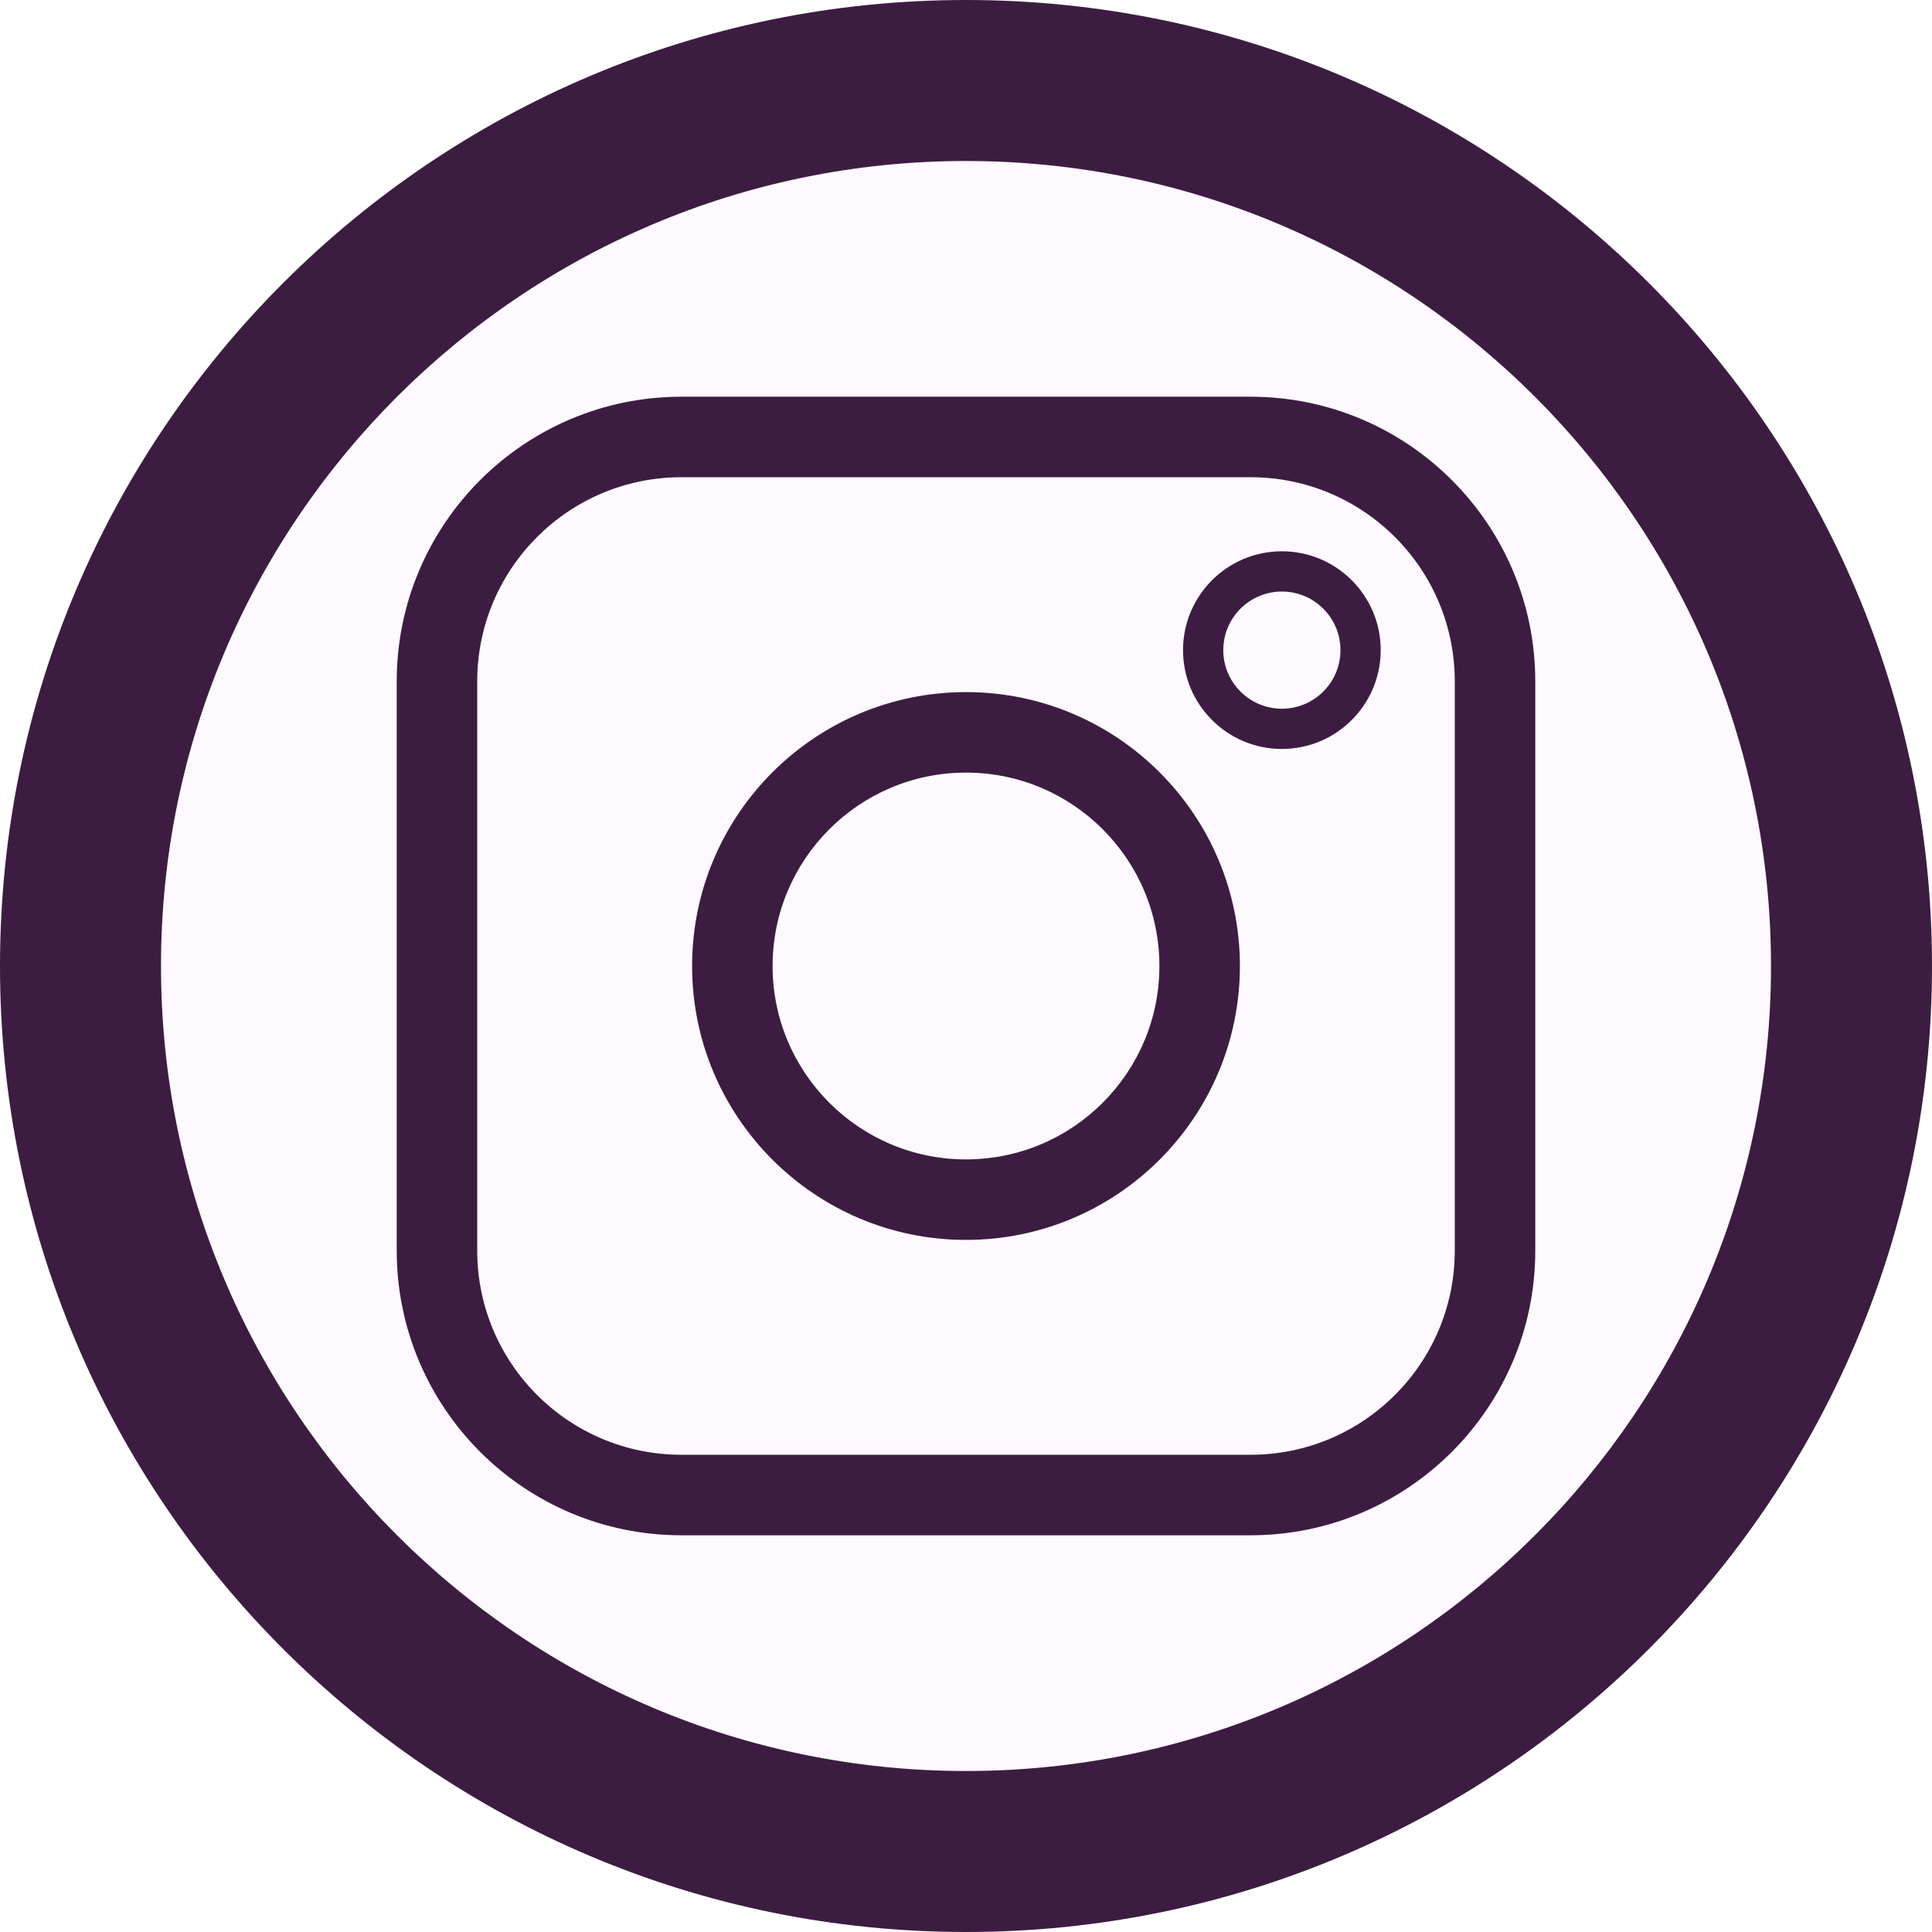
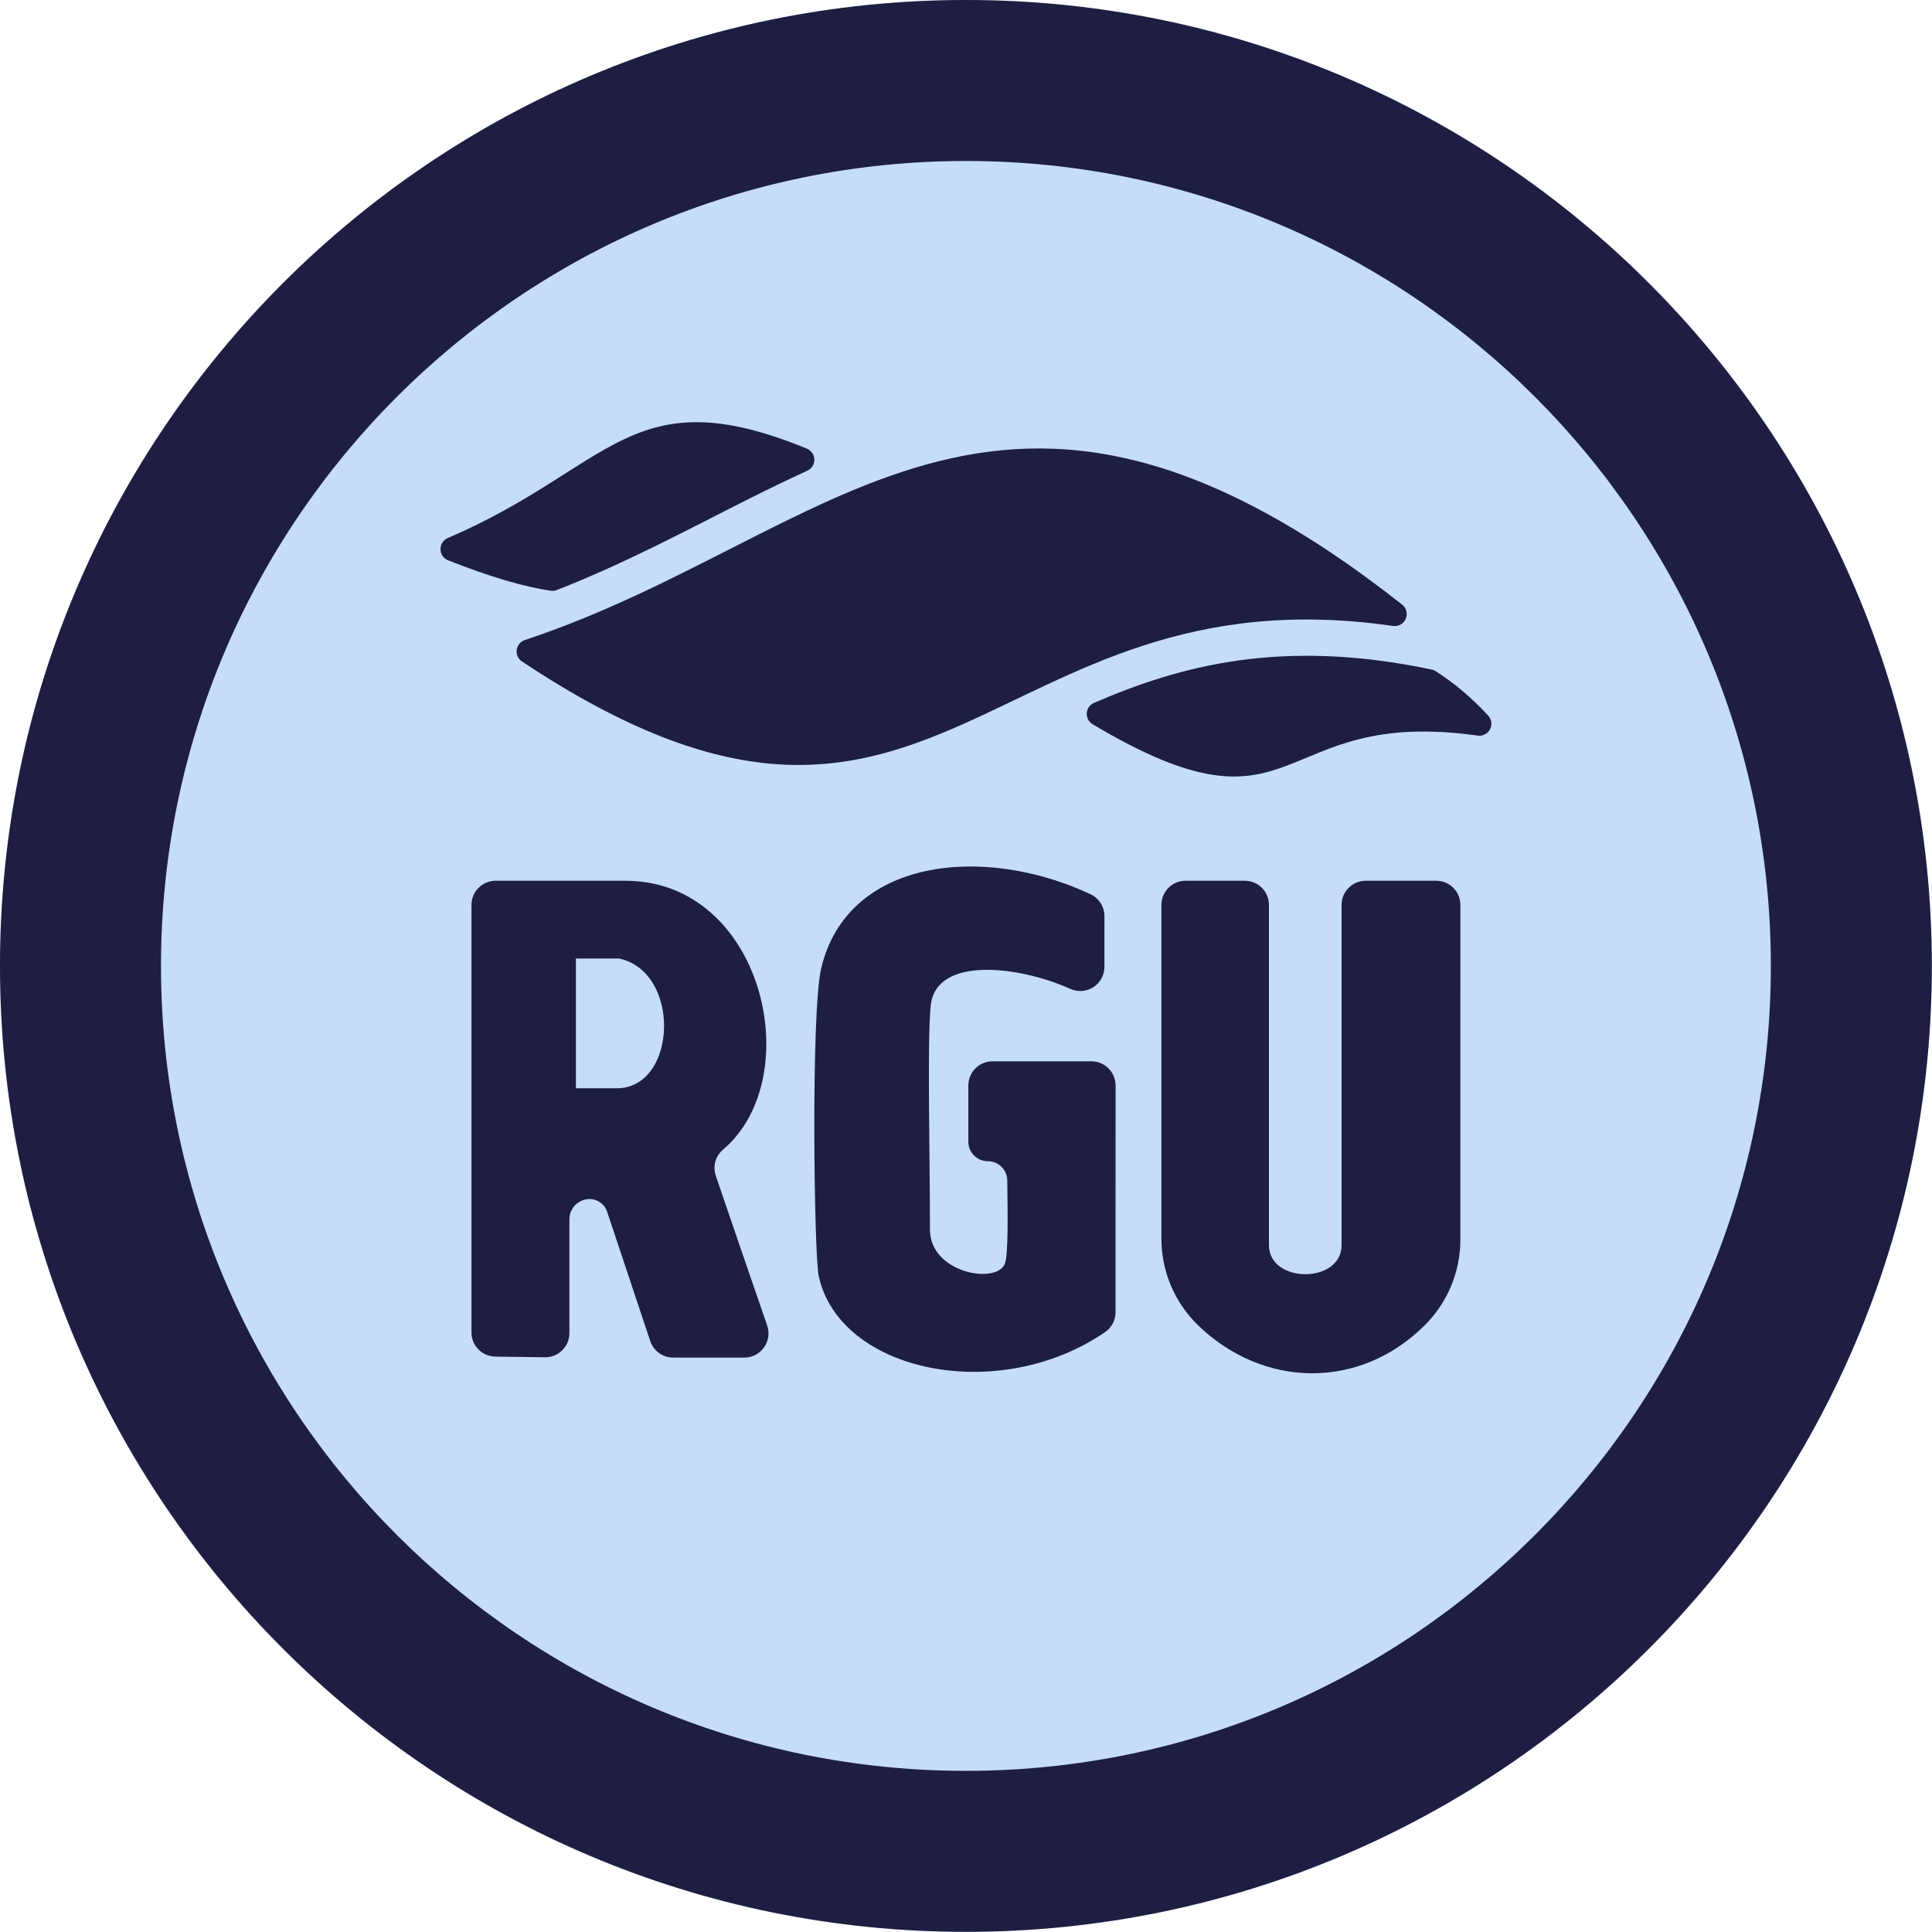
- <svg xmlns="http://www.w3.org/2000/svg" width="1000px" height="1000px" version="1.1" xml:space="preserve" style="fill-rule:evenodd;clip-rule:evenodd;stroke-linejoin:round;stroke-miterlimit:2;">
-   <circle cx="500" cy="500" r="500" style="fill:#fef8ff;" />
-   <path d="M500,0c275.958,0 500,224.042 500,500c0,275.958 -224.042,500 -500,500c-275.958,0 -500,-224.042 -500,-500c0,-275.958 224.042,-500 500,-500Zm0,83.333c229.965,0 416.667,186.702 416.667,416.667c-0,229.965 -186.702,416.667 -416.667,416.667c-229.965,-0 -416.667,-186.702 -416.667,-416.667c0,-229.965 186.702,-416.667 416.667,-416.667Z" style="fill:#3c1d41;" />
-   <path d="M794.654,352.673c0,-81.312 -66.015,-147.327 -147.327,-147.327l-294.654,-0c-81.312,-0 -147.327,66.015 -147.327,147.327l-0,294.654c-0,81.312 66.015,147.327 147.327,147.327l294.654,0c81.312,0 147.327,-66.015 147.327,-147.327l0,-294.654Zm-41.667,-0l0,294.654c0,58.316 -47.344,105.66 -105.66,105.66l-294.654,0c-58.316,0 -105.66,-47.344 -105.66,-105.66c-0,0 -0,-294.654 -0,-294.654c-0,-58.316 47.344,-105.66 105.66,-105.66c-0,-0 294.654,-0 294.654,-0c58.316,-0 105.66,47.344 105.66,105.66Z" style="fill:#3c1d41;" />
-   <path d="M500,358.229c78.246,-0 141.771,63.525 141.771,141.771c0,78.246 -63.525,141.771 -141.771,141.771c-78.246,0 -141.771,-63.525 -141.771,-141.771c-0,-78.246 63.525,-141.771 141.771,-141.771Zm0,41.666c55.249,0 100.105,44.856 100.105,100.105c-0,55.249 -44.856,100.105 -100.105,100.105c-55.249,-0 -100.105,-44.856 -100.105,-100.105c0,-55.249 44.856,-100.105 100.105,-100.105Z" style="fill:#3c1d41;" />
-   <path d="M663.495,285.346c28.236,-0 51.159,22.923 51.159,51.159c0,28.235 -22.923,51.158 -51.159,51.158c-28.235,0 -51.158,-22.923 -51.158,-51.158c-0,-28.236 22.923,-51.159 51.158,-51.159Zm0,20.833c16.737,0 30.326,13.589 30.326,30.326c-0,16.737 -13.589,30.325 -30.326,30.325c-16.737,0 -30.325,-13.588 -30.325,-30.325c-0,-16.737 13.588,-30.326 30.325,-30.326Z" style="fill:#3c1d41;" />
+ <svg xmlns="http://www.w3.org/2000/svg" width="4167px" height="4167px" version="1.1" xml:space="preserve" style="fill-rule:evenodd;clip-rule:evenodd;stroke-linejoin:round;stroke-miterlimit:2;">
+   <circle cx="2083.33" cy="2083.33" r="2083.33" style="fill:#c6dcfb;" />
+   <path d="M2083.33,0c1149.83,0 2083.33,933.508 2083.33,2083.33c-0,1149.83 -933.509,2083.33 -2083.33,2083.33c-1149.83,-0 -2083.33,-933.509 -2083.33,-2083.33c0,-1149.83 933.508,-2083.33 2083.33,-2083.33Zm0,347.221c958.188,-0 1736.11,777.925 1736.11,1736.11c-0,958.188 -777.925,1736.11 -1736.11,1736.11c-958.187,-0 -1736.11,-777.925 -1736.11,-1736.11c-0,-958.187 777.925,-1736.11 1736.11,-1736.11Z" style="fill:#1d1e41;" />
+   <g>
+     <path d="M2557,1899.65c-28.745,-0 -52.048,23.303 -52.048,52.048c-0,143.548 -0,545.917 -0,719.907c-0,70.241 28.393,137.499 78.728,186.491c139.848,135.833 348.711,141.003 489.702,-0.225c48.903,-48.813 76.385,-115.073 76.385,-184.17c0.021,-172.833 0.025,-577.875 0.026,-722.003c0,-13.804 -5.484,-27.043 -15.245,-36.804c-9.761,-9.761 -22.999,-15.244 -36.803,-15.244c-44.357,-0 -107.784,-0 -152.14,-0c-13.804,-0 -27.043,5.483 -36.804,15.244c-9.761,9.761 -15.244,23 -15.244,36.804c-0,175.375 -0,733.771 -0,733.771c-0,84.019 -156.657,83.402 -156.657,-0l0,-733.771c0,-28.745 -23.302,-52.048 -52.048,-52.048c-38.144,-0 -89.707,-0 -127.852,-0Z" style="fill:#1d1e41;" />
+     <path d="M2308.41,2132.78c16.107,7.359 34.85,6.02 49.748,-3.553c14.898,-9.572 23.904,-26.065 23.904,-43.773c0.017,-39.168 0.017,-81.523 0.017,-109.579c0.001,-19.988 -11.446,-38.211 -29.452,-46.888c-231.97,-109.101 -525.54,-77.57 -581.469,159.638c-22.358,94.825 -15.246,617.274 -5.441,662.975c44.588,207.809 387.46,279.505 617.937,121.386c14.014,-9.706 22.376,-25.668 22.376,-42.715c0.09,-87.694 0.09,-371.327 0.09,-489.136c-0,-28.745 -23.303,-52.048 -52.049,-52.048c-58.964,0 -154.499,0 -213.464,0c-13.804,0 -27.043,5.484 -36.804,15.245c-9.761,9.761 -15.244,22.999 -15.244,36.803c-0,37.217 -0,86.659 -0,121.368c-0,23.198 18.805,42.003 42.003,42.003c0.001,0 0.002,0 0.004,0c11.213,0 21.959,4.489 29.84,12.465c7.882,7.977 12.242,18.776 12.108,29.988c0.855,68.004 2.571,160.653 -5.457,179.374c-19.039,44.396 -161.31,19.25 -161.31,-74.351c0,-159.637 -6.15,-414.201 1.749,-484.123c12.066,-106.811 192.355,-84.142 300.914,-35.079Z" style="fill:#1d1e41;" />
+     <path d="M1068.24,2925.97c-28.476,-0.375 -51.363,-23.566 -51.363,-52.044c-0,-174.925 -0,-746.281 -0,-922.23c-0,-13.804 5.483,-27.043 15.244,-36.804c9.761,-9.761 23,-15.244 36.804,-15.244c90.493,-0 130.457,-0 279.8,-0c297.404,-0 394.773,423.908 210.72,579.905c-16.36,13.757 -22.562,36.166 -15.604,56.377c24.159,71.306 79.158,231.057 110.865,323.152c5.475,15.904 2.927,33.475 -6.841,47.168c-9.768,13.694 -25.552,21.823 -42.373,21.823c-49.826,0 -113.792,0 -153.628,0c-22.404,0 -42.293,-14.335 -49.378,-35.589c-22.866,-68.598 -72.585,-217.754 -93.034,-279.103c-5.413,-16.237 -20.608,-27.19 -37.724,-27.19c-0.004,0 -0.008,0 -0.012,0c-11.562,0 -22.651,4.593 -30.826,12.769c-8.176,8.176 -12.769,19.265 -12.769,30.827c-0,62.687 -0,178.141 -0,245.549c-0,13.922 -5.578,27.265 -15.488,37.045c-9.909,9.779 -23.324,15.181 -37.245,14.998c-32.754,-0.431 -74.654,-0.982 -107.148,-1.409Zm173.873,-858.595l0,279.795l93.397,-0c125.059,-6.771 132.998,-250.49 -0,-279.795l-93.397,-0Z" style="fill:#1d1e41;" />
+   </g>
+   <g>
+     <path d="M1125.85,1426.74c-8.303,-5.525 -12.715,-15.311 -11.358,-25.192c1.357,-9.88 8.245,-18.114 17.73,-21.196c662.483,-219.097 1017.23,-765.264 1891.83,-76.417c9.264,7.205 12.536,19.733 7.977,30.547c-4.558,10.815 -15.81,17.221 -27.436,15.621c-878.495,-127.027 -982.802,672.226 -1878.74,76.637Z" style="fill:#1d1e41;" />
+     <path d="M2356.86,1562.27c-8.477,-4.91 -13.464,-14.177 -12.895,-23.957c0.569,-9.779 6.599,-18.404 15.588,-22.298c185.71,-80.243 404.257,-139.787 726.171,-72.36c0.553,0.115 1.105,0.225 1.657,0.328c3.254,0.615 6.361,1.845 9.154,3.624c39.461,25.31 77.484,56.909 113.278,95.893c7.327,7.996 8.889,19.712 3.913,29.348c-4.975,9.636 -15.432,15.147 -26.193,13.804c-448.347,-63.587 -377.122,245.739 -830.673,-24.382Zm-1155.99,-289.627c-4.198,1.637 -8.748,2.156 -13.207,1.507c-57.822,-8.757 -129.009,-29.257 -221.035,-65.593c-9.837,-3.824 -16.386,-13.218 -16.57,-23.772c-0.184,-10.553 6.033,-20.17 15.732,-24.334c354.168,-151.932 394.916,-348.706 774.285,-192.852c9.665,3.843 16.095,13.094 16.33,23.493c0.234,10.399 -5.773,19.93 -15.255,24.206c-40.964,18.744 -81.996,38.694 -123.354,59.407c-131.336,65.777 -266.4,139.178 -416.926,197.938Z" style="fill:#1d1e41;" />
+   </g>
</svg>
